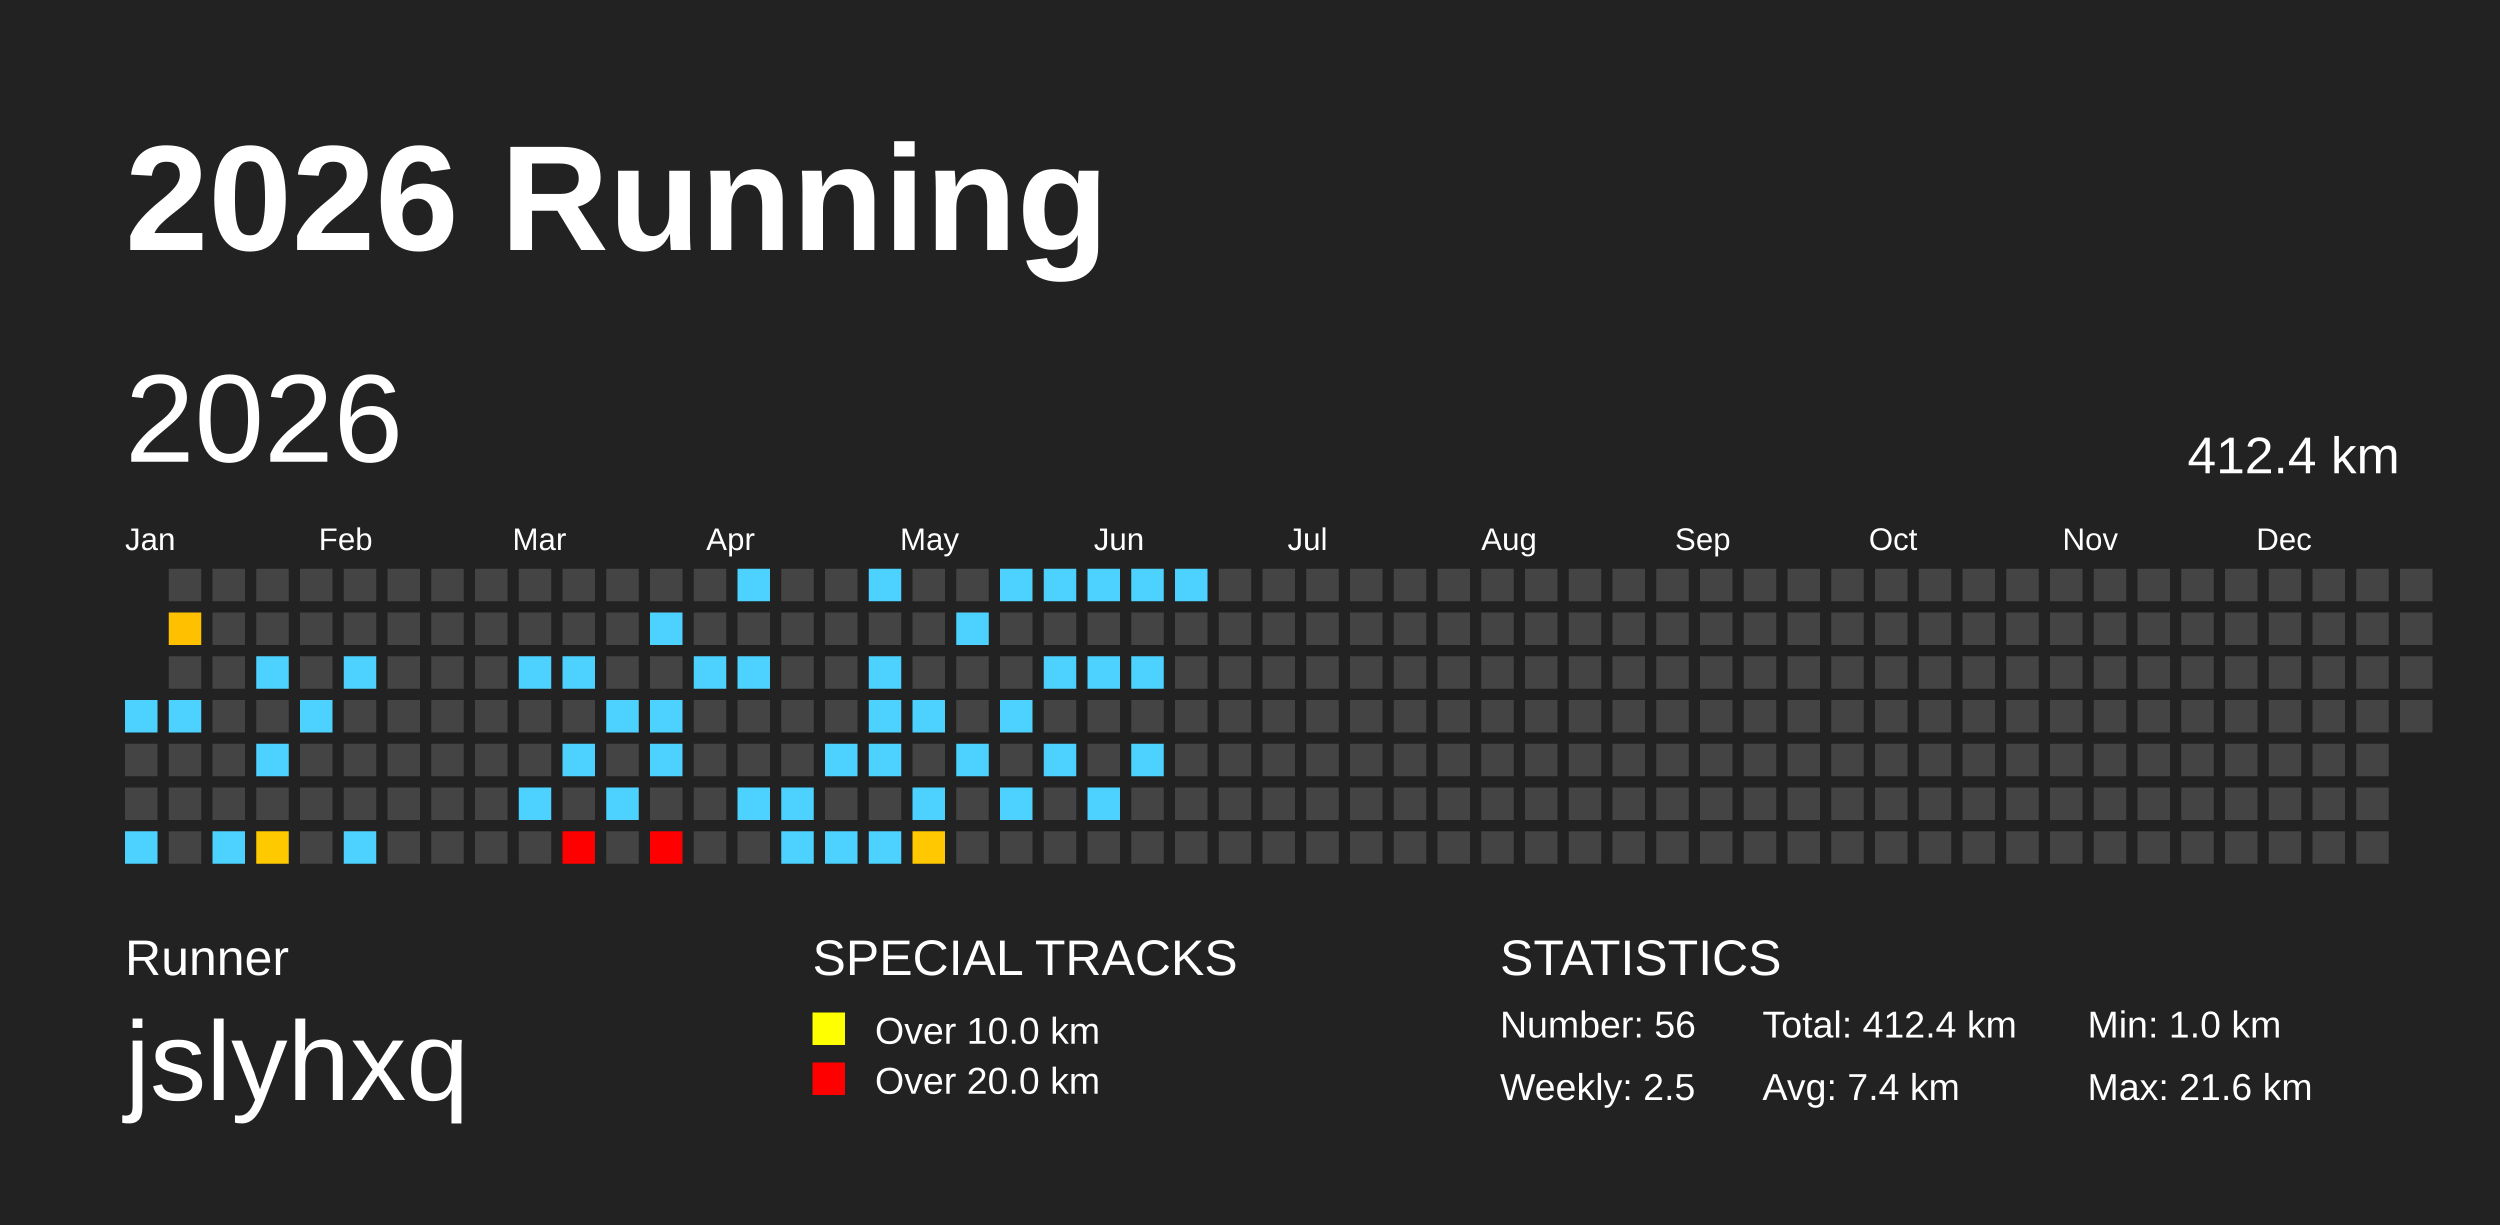
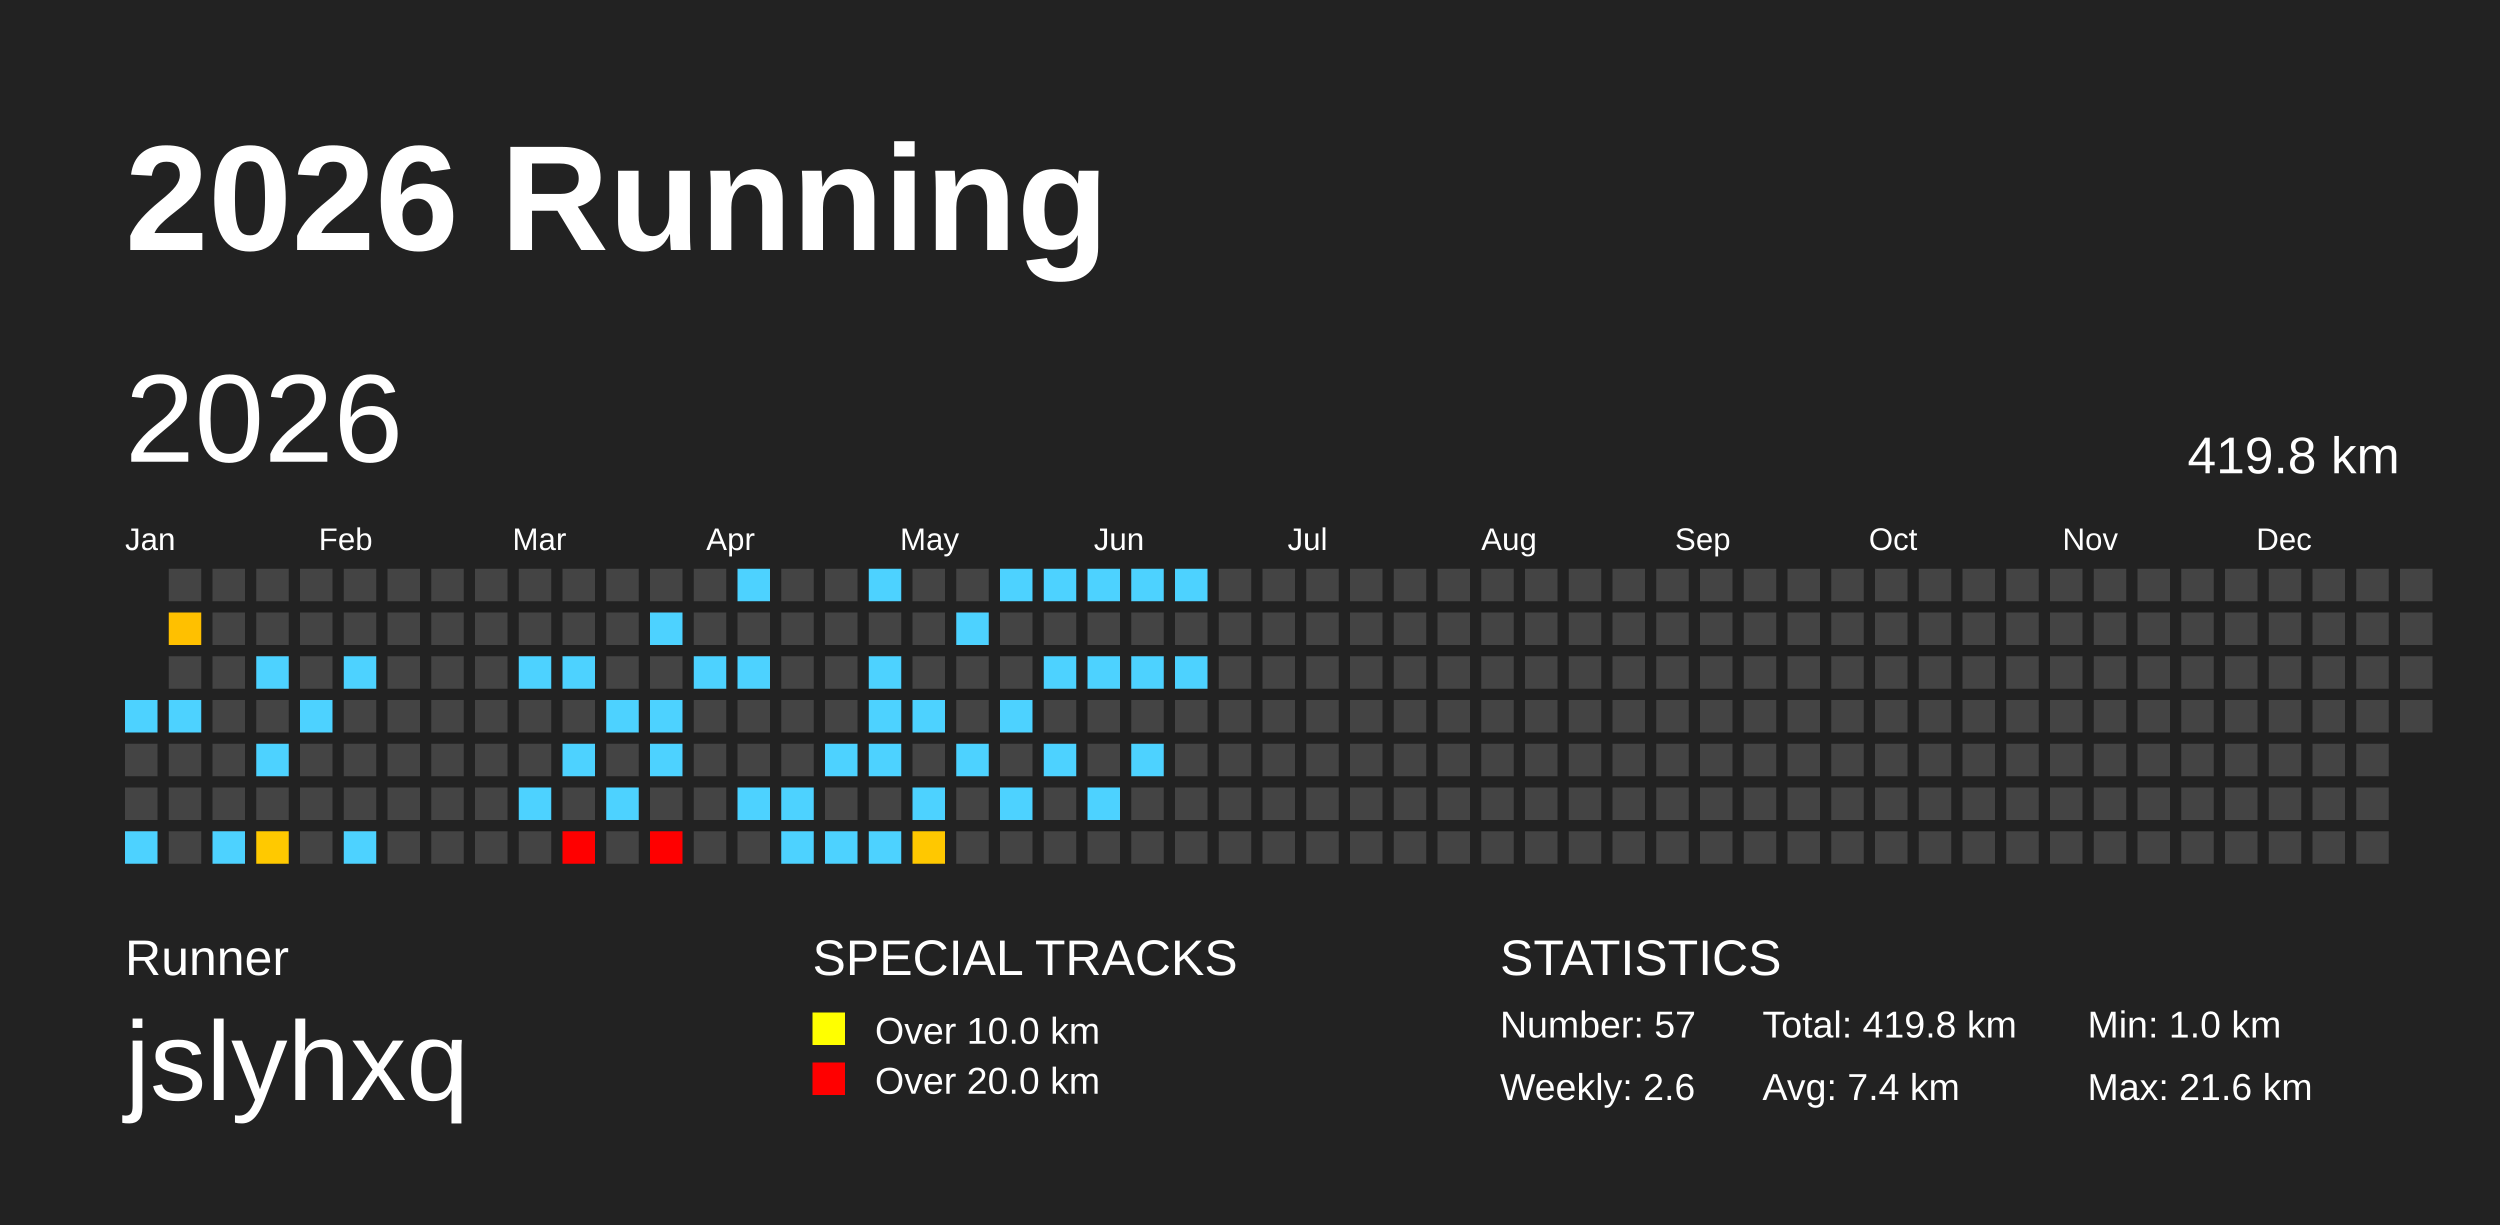
<svg xmlns="http://www.w3.org/2000/svg" baseProfile="full" height="98mm" version="1.1" viewBox="0,0,200,98" width="200mm">
  <defs />
  <rect fill="#222222" height="98" width="200" x="0" y="0" />
  <text fill="#FFFFFF" style="font-size:12px; font-family:Arial; font-weight:bold;" x="10" y="20">2026 Running</text>
  <text fill="#FFFFFF" style="font-size:4px; font-family:Arial" x="10" y="78">Runner</text>
  <text fill="#FFFFFF" style="font-size:9px; font-family:Arial" x="10" y="88">jslyhxq</text>
  <text fill="#FFFFFF" style="font-size:4px; font-family:Arial" x="65" y="78">SPECIAL TRACKS</text>
  <rect fill="yellow" height="2.6" width="2.6" x="65" y="81" />
  <text fill="#FFFFFF" style="font-size:3px; font-family:Arial" x="70" y="83.5">Over 10.0 km</text>
  <rect fill="red" height="2.6" width="2.6" x="65" y="85" />
  <text fill="#FFFFFF" style="font-size:3px; font-family:Arial" x="70" y="87.5">Over 20.0 km</text>
  <text fill="#FFFFFF" style="font-size:4px; font-family:Arial" x="120" y="78">STATISTICS</text>
-   <text fill="#FFFFFF" style="font-size:3px; font-family:Arial" x="120" y="83">Number: 56</text>
-   <text fill="#FFFFFF" style="font-size:3px; font-family:Arial" x="120" y="88">Weekly: 2.5</text>
-   <text fill="#FFFFFF" style="font-size:3px; font-family:Arial" x="141" y="83">Total: 412.4 km</text>
+   <text fill="#FFFFFF" style="font-size:3px; font-family:Arial" x="120" y="83">Number: 57</text>
+   <text fill="#FFFFFF" style="font-size:3px; font-family:Arial" x="120" y="88">Weekly: 2.6</text>
+   <text fill="#FFFFFF" style="font-size:3px; font-family:Arial" x="141" y="83">Total: 419.8 km</text>
  <text fill="#FFFFFF" style="font-size:3px; font-family:Arial" x="141" y="88">Avg: 7.4 km</text>
  <text fill="#FFFFFF" style="font-size:3px; font-family:Arial" x="167" y="83">Min: 1.0 km</text>
  <text fill="#FFFFFF" style="font-size:3px; font-family:Arial" x="167" y="88">Max: 21.6 km</text>
  <text dominant-baseline="hanging" fill="#FFFFFF" style="font-size:10.0px; font-family:Arial;" x="10" y="30">2026</text>
-   <text dominant-baseline="hanging" fill="#FFFFFF" style="font-size:4.125px; font-family:Arial;" x="175" y="35">412.4 km</text>
+   <text dominant-baseline="hanging" fill="#FFFFFF" style="font-size:4.125px; font-family:Arial;" x="175" y="35">419.8 km</text>
  <text fill="#FFFFFF" style="font-size:2.5px; font-family:Arial" x="10.0" y="44">Jan</text>
  <text fill="#FFFFFF" style="font-size:2.5px; font-family:Arial" x="25.5" y="44">Feb</text>
  <text fill="#FFFFFF" style="font-size:2.5px; font-family:Arial" x="41.0" y="44">Mar</text>
  <text fill="#FFFFFF" style="font-size:2.5px; font-family:Arial" x="56.5" y="44">Apr</text>
  <text fill="#FFFFFF" style="font-size:2.5px; font-family:Arial" x="72.0" y="44">May</text>
  <text fill="#FFFFFF" style="font-size:2.5px; font-family:Arial" x="87.5" y="44">Jun</text>
  <text fill="#FFFFFF" style="font-size:2.5px; font-family:Arial" x="103.0" y="44">Jul</text>
  <text fill="#FFFFFF" style="font-size:2.5px; font-family:Arial" x="118.5" y="44">Aug</text>
  <text fill="#FFFFFF" style="font-size:2.5px; font-family:Arial" x="134.0" y="44">Sep</text>
  <text fill="#FFFFFF" style="font-size:2.5px; font-family:Arial" x="149.5" y="44">Oct</text>
  <text fill="#FFFFFF" style="font-size:2.5px; font-family:Arial" x="165.0" y="44">Nov</text>
  <text fill="#FFFFFF" style="font-size:2.5px; font-family:Arial" x="180.5" y="44">Dec</text>
  <rect fill="#4dd2ff" height="2.6" width="2.6" x="10.0" y="56.0" />
  <rect fill="#444444" height="2.6" width="2.6" x="10.0" y="59.5" />
  <rect fill="#444444" height="2.6" width="2.6" x="10.0" y="63.0" />
  <rect fill="#4dd2ff" height="2.6" width="2.6" x="10.0" y="66.5" />
  <rect fill="#444444" height="2.6" width="2.6" x="13.5" y="45.5" />
  <rect fill="#ffc000" height="2.6" width="2.6" x="13.5" y="49.0" />
  <rect fill="#444444" height="2.6" width="2.6" x="13.5" y="52.5" />
  <rect fill="#4dd2ff" height="2.6" width="2.6" x="13.5" y="56.0" />
  <rect fill="#444444" height="2.6" width="2.6" x="13.5" y="59.5" />
  <rect fill="#444444" height="2.6" width="2.6" x="13.5" y="63.0" />
  <rect fill="#444444" height="2.6" width="2.6" x="13.5" y="66.5" />
  <rect fill="#444444" height="2.6" width="2.6" x="17.0" y="45.5" />
  <rect fill="#444444" height="2.6" width="2.6" x="17.0" y="49.0" />
  <rect fill="#444444" height="2.6" width="2.6" x="17.0" y="52.5" />
  <rect fill="#444444" height="2.6" width="2.6" x="17.0" y="56.0" />
  <rect fill="#444444" height="2.6" width="2.6" x="17.0" y="59.5" />
  <rect fill="#444444" height="2.6" width="2.6" x="17.0" y="63.0" />
  <rect fill="#4dd2ff" height="2.6" width="2.6" x="17.0" y="66.5" />
  <rect fill="#444444" height="2.6" width="2.6" x="20.5" y="45.5" />
  <rect fill="#444444" height="2.6" width="2.6" x="20.5" y="49.0" />
  <rect fill="#4dd2ff" height="2.6" width="2.6" x="20.5" y="52.5" />
  <rect fill="#444444" height="2.6" width="2.6" x="20.5" y="56.0" />
  <rect fill="#4dd2ff" height="2.6" width="2.6" x="20.5" y="59.5" />
  <rect fill="#444444" height="2.6" width="2.6" x="20.5" y="63.0" />
  <rect fill="#ffc900" height="2.6" width="2.6" x="20.5" y="66.5" />
  <rect fill="#444444" height="2.6" width="2.6" x="24.0" y="45.5" />
  <rect fill="#444444" height="2.6" width="2.6" x="24.0" y="49.0" />
  <rect fill="#444444" height="2.6" width="2.6" x="24.0" y="52.5" />
  <rect fill="#4dd2ff" height="2.6" width="2.6" x="24.0" y="56.0" />
  <rect fill="#444444" height="2.6" width="2.6" x="24.0" y="59.5" />
  <rect fill="#444444" height="2.6" width="2.6" x="24.0" y="63.0" />
  <rect fill="#444444" height="2.6" width="2.6" x="24.0" y="66.5" />
  <rect fill="#444444" height="2.6" width="2.6" x="27.5" y="45.5" />
  <rect fill="#444444" height="2.6" width="2.6" x="27.5" y="49.0" />
  <rect fill="#4dd2ff" height="2.6" width="2.6" x="27.5" y="52.5" />
  <rect fill="#444444" height="2.6" width="2.6" x="27.5" y="56.0" />
  <rect fill="#444444" height="2.6" width="2.6" x="27.5" y="59.5" />
  <rect fill="#444444" height="2.6" width="2.6" x="27.5" y="63.0" />
  <rect fill="#4dd2ff" height="2.6" width="2.6" x="27.5" y="66.5" />
  <rect fill="#444444" height="2.6" width="2.6" x="31.0" y="45.5" />
  <rect fill="#444444" height="2.6" width="2.6" x="31.0" y="49.0" />
  <rect fill="#444444" height="2.6" width="2.6" x="31.0" y="52.5" />
  <rect fill="#444444" height="2.6" width="2.6" x="31.0" y="56.0" />
  <rect fill="#444444" height="2.6" width="2.6" x="31.0" y="59.5" />
  <rect fill="#444444" height="2.6" width="2.6" x="31.0" y="63.0" />
  <rect fill="#444444" height="2.6" width="2.6" x="31.0" y="66.5" />
  <rect fill="#444444" height="2.6" width="2.6" x="34.5" y="45.5" />
  <rect fill="#444444" height="2.6" width="2.6" x="34.5" y="49.0" />
  <rect fill="#444444" height="2.6" width="2.6" x="34.5" y="52.5" />
  <rect fill="#444444" height="2.6" width="2.6" x="34.5" y="56.0" />
  <rect fill="#444444" height="2.6" width="2.6" x="34.5" y="59.5" />
  <rect fill="#444444" height="2.6" width="2.6" x="34.5" y="63.0" />
  <rect fill="#444444" height="2.6" width="2.6" x="34.5" y="66.5" />
  <rect fill="#444444" height="2.6" width="2.6" x="38.0" y="45.5" />
  <rect fill="#444444" height="2.6" width="2.6" x="38.0" y="49.0" />
  <rect fill="#444444" height="2.6" width="2.6" x="38.0" y="52.5" />
  <rect fill="#444444" height="2.6" width="2.6" x="38.0" y="56.0" />
  <rect fill="#444444" height="2.6" width="2.6" x="38.0" y="59.5" />
  <rect fill="#444444" height="2.6" width="2.6" x="38.0" y="63.0" />
  <rect fill="#444444" height="2.6" width="2.6" x="38.0" y="66.5" />
  <rect fill="#444444" height="2.6" width="2.6" x="41.5" y="45.5" />
  <rect fill="#444444" height="2.6" width="2.6" x="41.5" y="49.0" />
  <rect fill="#4dd2ff" height="2.6" width="2.6" x="41.5" y="52.5" />
  <rect fill="#444444" height="2.6" width="2.6" x="41.5" y="56.0" />
  <rect fill="#444444" height="2.6" width="2.6" x="41.5" y="59.5" />
  <rect fill="#4dd2ff" height="2.6" width="2.6" x="41.5" y="63.0" />
  <rect fill="#444444" height="2.6" width="2.6" x="41.5" y="66.5" />
  <rect fill="#444444" height="2.6" width="2.6" x="45.0" y="45.5" />
  <rect fill="#444444" height="2.6" width="2.6" x="45.0" y="49.0" />
  <rect fill="#4dd2ff" height="2.6" width="2.6" x="45.0" y="52.5" />
  <rect fill="#444444" height="2.6" width="2.6" x="45.0" y="56.0" />
  <rect fill="#4dd2ff" height="2.6" width="2.6" x="45.0" y="59.5" />
  <rect fill="#444444" height="2.6" width="2.6" x="45.0" y="63.0" />
  <rect fill="red" height="2.6" width="2.6" x="45.0" y="66.5" />
  <rect fill="#444444" height="2.6" width="2.6" x="48.5" y="45.5" />
  <rect fill="#444444" height="2.6" width="2.6" x="48.5" y="49.0" />
  <rect fill="#444444" height="2.6" width="2.6" x="48.5" y="52.5" />
  <rect fill="#4dd2ff" height="2.6" width="2.6" x="48.5" y="56.0" />
  <rect fill="#444444" height="2.6" width="2.6" x="48.5" y="59.5" />
  <rect fill="#4dd2ff" height="2.6" width="2.6" x="48.5" y="63.0" />
  <rect fill="#444444" height="2.6" width="2.6" x="48.5" y="66.5" />
  <rect fill="#444444" height="2.6" width="2.6" x="52.0" y="45.5" />
  <rect fill="#4dd2ff" height="2.6" width="2.6" x="52.0" y="49.0" />
  <rect fill="#444444" height="2.6" width="2.6" x="52.0" y="52.5" />
  <rect fill="#4dd2ff" height="2.6" width="2.6" x="52.0" y="56.0" />
  <rect fill="#4dd2ff" height="2.6" width="2.6" x="52.0" y="59.5" />
  <rect fill="#444444" height="2.6" width="2.6" x="52.0" y="63.0" />
  <rect fill="red" height="2.6" width="2.6" x="52.0" y="66.5" />
  <rect fill="#444444" height="2.6" width="2.6" x="55.5" y="45.5" />
  <rect fill="#444444" height="2.6" width="2.6" x="55.5" y="49.0" />
  <rect fill="#4dd2ff" height="2.6" width="2.6" x="55.5" y="52.5" />
  <rect fill="#444444" height="2.6" width="2.6" x="55.5" y="56.0" />
  <rect fill="#444444" height="2.6" width="2.6" x="55.5" y="59.5" />
  <rect fill="#444444" height="2.6" width="2.6" x="55.5" y="63.0" />
  <rect fill="#444444" height="2.6" width="2.6" x="55.5" y="66.5" />
  <rect fill="#4dd2ff" height="2.6" width="2.6" x="59.0" y="45.5" />
  <rect fill="#444444" height="2.6" width="2.6" x="59.0" y="49.0" />
  <rect fill="#4dd2ff" height="2.6" width="2.6" x="59.0" y="52.5" />
  <rect fill="#444444" height="2.6" width="2.6" x="59.0" y="56.0" />
  <rect fill="#444444" height="2.6" width="2.6" x="59.0" y="59.5" />
  <rect fill="#4dd2ff" height="2.6" width="2.6" x="59.0" y="63.0" />
  <rect fill="#444444" height="2.6" width="2.6" x="59.0" y="66.5" />
  <rect fill="#444444" height="2.6" width="2.6" x="62.5" y="45.5" />
  <rect fill="#444444" height="2.6" width="2.6" x="62.5" y="49.0" />
  <rect fill="#444444" height="2.6" width="2.6" x="62.5" y="52.5" />
  <rect fill="#444444" height="2.6" width="2.6" x="62.5" y="56.0" />
  <rect fill="#444444" height="2.6" width="2.6" x="62.5" y="59.5" />
  <rect fill="#4dd2ff" height="2.6" width="2.6" x="62.5" y="63.0" />
  <rect fill="#4dd2ff" height="2.6" width="2.6" x="62.5" y="66.5" />
  <rect fill="#444444" height="2.6" width="2.6" x="66.0" y="45.5" />
  <rect fill="#444444" height="2.6" width="2.6" x="66.0" y="49.0" />
  <rect fill="#444444" height="2.6" width="2.6" x="66.0" y="52.5" />
  <rect fill="#444444" height="2.6" width="2.6" x="66.0" y="56.0" />
  <rect fill="#4dd2ff" height="2.6" width="2.6" x="66.0" y="59.5" />
  <rect fill="#444444" height="2.6" width="2.6" x="66.0" y="63.0" />
  <rect fill="#4dd2ff" height="2.6" width="2.6" x="66.0" y="66.5" />
  <rect fill="#4dd2ff" height="2.6" width="2.6" x="69.5" y="45.5" />
  <rect fill="#444444" height="2.6" width="2.6" x="69.5" y="49.0" />
  <rect fill="#4dd2ff" height="2.6" width="2.6" x="69.5" y="52.5" />
  <rect fill="#4dd2ff" height="2.6" width="2.6" x="69.5" y="56.0" />
  <rect fill="#4dd2ff" height="2.6" width="2.6" x="69.5" y="59.5" />
  <rect fill="#444444" height="2.6" width="2.6" x="69.5" y="63.0" />
  <rect fill="#4dd2ff" height="2.6" width="2.6" x="69.5" y="66.5" />
  <rect fill="#444444" height="2.6" width="2.6" x="73.0" y="45.5" />
  <rect fill="#444444" height="2.6" width="2.6" x="73.0" y="49.0" />
  <rect fill="#444444" height="2.6" width="2.6" x="73.0" y="52.5" />
  <rect fill="#4dd2ff" height="2.6" width="2.6" x="73.0" y="56.0" />
  <rect fill="#444444" height="2.6" width="2.6" x="73.0" y="59.5" />
  <rect fill="#4dd2ff" height="2.6" width="2.6" x="73.0" y="63.0" />
  <rect fill="#ffc800" height="2.6" width="2.6" x="73.0" y="66.5" />
  <rect fill="#444444" height="2.6" width="2.6" x="76.5" y="45.5" />
  <rect fill="#4dd2ff" height="2.6" width="2.6" x="76.5" y="49.0" />
  <rect fill="#444444" height="2.6" width="2.6" x="76.5" y="52.5" />
  <rect fill="#444444" height="2.6" width="2.6" x="76.5" y="56.0" />
  <rect fill="#4dd2ff" height="2.6" width="2.6" x="76.5" y="59.5" />
  <rect fill="#444444" height="2.6" width="2.6" x="76.5" y="63.0" />
  <rect fill="#444444" height="2.6" width="2.6" x="76.5" y="66.5" />
  <rect fill="#4dd2ff" height="2.6" width="2.6" x="80.0" y="45.5" />
  <rect fill="#444444" height="2.6" width="2.6" x="80.0" y="49.0" />
  <rect fill="#444444" height="2.6" width="2.6" x="80.0" y="52.5" />
  <rect fill="#4dd2ff" height="2.6" width="2.6" x="80.0" y="56.0" />
  <rect fill="#444444" height="2.6" width="2.6" x="80.0" y="59.5" />
  <rect fill="#4dd2ff" height="2.6" width="2.6" x="80.0" y="63.0" />
  <rect fill="#444444" height="2.6" width="2.6" x="80.0" y="66.5" />
  <rect fill="#4dd2ff" height="2.6" width="2.6" x="83.5" y="45.5" />
  <rect fill="#444444" height="2.6" width="2.6" x="83.5" y="49.0" />
  <rect fill="#4dd2ff" height="2.6" width="2.6" x="83.5" y="52.5" />
  <rect fill="#444444" height="2.6" width="2.6" x="83.5" y="56.0" />
  <rect fill="#4dd2ff" height="2.6" width="2.6" x="83.5" y="59.5" />
  <rect fill="#444444" height="2.6" width="2.6" x="83.5" y="63.0" />
  <rect fill="#444444" height="2.6" width="2.6" x="83.5" y="66.5" />
  <rect fill="#4dd2ff" height="2.6" width="2.6" x="87.0" y="45.5" />
  <rect fill="#444444" height="2.6" width="2.6" x="87.0" y="49.0" />
  <rect fill="#4dd2ff" height="2.6" width="2.6" x="87.0" y="52.5" />
  <rect fill="#444444" height="2.6" width="2.6" x="87.0" y="56.0" />
  <rect fill="#444444" height="2.6" width="2.6" x="87.0" y="59.5" />
  <rect fill="#4dd2ff" height="2.6" width="2.6" x="87.0" y="63.0" />
  <rect fill="#444444" height="2.6" width="2.6" x="87.0" y="66.5" />
  <rect fill="#4dd2ff" height="2.6" width="2.6" x="90.5" y="45.5" />
  <rect fill="#444444" height="2.6" width="2.6" x="90.5" y="49.0" />
  <rect fill="#4dd2ff" height="2.6" width="2.6" x="90.5" y="52.5" />
  <rect fill="#444444" height="2.6" width="2.6" x="90.5" y="56.0" />
  <rect fill="#4dd2ff" height="2.6" width="2.6" x="90.5" y="59.5" />
  <rect fill="#444444" height="2.6" width="2.6" x="90.5" y="63.0" />
  <rect fill="#444444" height="2.6" width="2.6" x="90.5" y="66.5" />
  <rect fill="#4dd2ff" height="2.6" width="2.6" x="94.0" y="45.5" />
  <rect fill="#444444" height="2.6" width="2.6" x="94.0" y="49.0" />
-   <rect fill="#444444" height="2.6" width="2.6" x="94.0" y="52.5" />
+   <rect fill="#4dd2ff" height="2.6" width="2.6" x="94.0" y="52.5" />
  <rect fill="#444444" height="2.6" width="2.6" x="94.0" y="56.0" />
  <rect fill="#444444" height="2.6" width="2.6" x="94.0" y="59.5" />
  <rect fill="#444444" height="2.6" width="2.6" x="94.0" y="63.0" />
  <rect fill="#444444" height="2.6" width="2.6" x="94.0" y="66.5" />
  <rect fill="#444444" height="2.6" width="2.6" x="97.5" y="45.5" />
  <rect fill="#444444" height="2.6" width="2.6" x="97.5" y="49.0" />
  <rect fill="#444444" height="2.6" width="2.6" x="97.5" y="52.5" />
  <rect fill="#444444" height="2.6" width="2.6" x="97.5" y="56.0" />
  <rect fill="#444444" height="2.6" width="2.6" x="97.5" y="59.5" />
  <rect fill="#444444" height="2.6" width="2.6" x="97.5" y="63.0" />
  <rect fill="#444444" height="2.6" width="2.6" x="97.5" y="66.5" />
  <rect fill="#444444" height="2.6" width="2.6" x="101.0" y="45.5" />
  <rect fill="#444444" height="2.6" width="2.6" x="101.0" y="49.0" />
  <rect fill="#444444" height="2.6" width="2.6" x="101.0" y="52.5" />
  <rect fill="#444444" height="2.6" width="2.6" x="101.0" y="56.0" />
  <rect fill="#444444" height="2.6" width="2.6" x="101.0" y="59.5" />
  <rect fill="#444444" height="2.6" width="2.6" x="101.0" y="63.0" />
  <rect fill="#444444" height="2.6" width="2.6" x="101.0" y="66.5" />
  <rect fill="#444444" height="2.6" width="2.6" x="104.5" y="45.5" />
  <rect fill="#444444" height="2.6" width="2.6" x="104.5" y="49.0" />
  <rect fill="#444444" height="2.6" width="2.6" x="104.5" y="52.5" />
  <rect fill="#444444" height="2.6" width="2.6" x="104.5" y="56.0" />
  <rect fill="#444444" height="2.6" width="2.6" x="104.5" y="59.5" />
  <rect fill="#444444" height="2.6" width="2.6" x="104.5" y="63.0" />
  <rect fill="#444444" height="2.6" width="2.6" x="104.5" y="66.5" />
  <rect fill="#444444" height="2.6" width="2.6" x="108.0" y="45.5" />
  <rect fill="#444444" height="2.6" width="2.6" x="108.0" y="49.0" />
  <rect fill="#444444" height="2.6" width="2.6" x="108.0" y="52.5" />
  <rect fill="#444444" height="2.6" width="2.6" x="108.0" y="56.0" />
  <rect fill="#444444" height="2.6" width="2.6" x="108.0" y="59.5" />
  <rect fill="#444444" height="2.6" width="2.6" x="108.0" y="63.0" />
  <rect fill="#444444" height="2.6" width="2.6" x="108.0" y="66.5" />
  <rect fill="#444444" height="2.6" width="2.6" x="111.5" y="45.5" />
  <rect fill="#444444" height="2.6" width="2.6" x="111.5" y="49.0" />
  <rect fill="#444444" height="2.6" width="2.6" x="111.5" y="52.5" />
  <rect fill="#444444" height="2.6" width="2.6" x="111.5" y="56.0" />
  <rect fill="#444444" height="2.6" width="2.6" x="111.5" y="59.5" />
  <rect fill="#444444" height="2.6" width="2.6" x="111.5" y="63.0" />
  <rect fill="#444444" height="2.6" width="2.6" x="111.5" y="66.5" />
  <rect fill="#444444" height="2.6" width="2.6" x="115.0" y="45.5" />
  <rect fill="#444444" height="2.6" width="2.6" x="115.0" y="49.0" />
  <rect fill="#444444" height="2.6" width="2.6" x="115.0" y="52.5" />
  <rect fill="#444444" height="2.6" width="2.6" x="115.0" y="56.0" />
  <rect fill="#444444" height="2.6" width="2.6" x="115.0" y="59.5" />
  <rect fill="#444444" height="2.6" width="2.6" x="115.0" y="63.0" />
  <rect fill="#444444" height="2.6" width="2.6" x="115.0" y="66.5" />
  <rect fill="#444444" height="2.6" width="2.6" x="118.5" y="45.5" />
  <rect fill="#444444" height="2.6" width="2.6" x="118.5" y="49.0" />
  <rect fill="#444444" height="2.6" width="2.6" x="118.5" y="52.5" />
  <rect fill="#444444" height="2.6" width="2.6" x="118.5" y="56.0" />
  <rect fill="#444444" height="2.6" width="2.6" x="118.5" y="59.5" />
  <rect fill="#444444" height="2.6" width="2.6" x="118.5" y="63.0" />
  <rect fill="#444444" height="2.6" width="2.6" x="118.5" y="66.5" />
  <rect fill="#444444" height="2.6" width="2.6" x="122.0" y="45.5" />
  <rect fill="#444444" height="2.6" width="2.6" x="122.0" y="49.0" />
  <rect fill="#444444" height="2.6" width="2.6" x="122.0" y="52.5" />
  <rect fill="#444444" height="2.6" width="2.6" x="122.0" y="56.0" />
  <rect fill="#444444" height="2.6" width="2.6" x="122.0" y="59.5" />
  <rect fill="#444444" height="2.6" width="2.6" x="122.0" y="63.0" />
  <rect fill="#444444" height="2.6" width="2.6" x="122.0" y="66.5" />
  <rect fill="#444444" height="2.6" width="2.6" x="125.5" y="45.5" />
  <rect fill="#444444" height="2.6" width="2.6" x="125.5" y="49.0" />
  <rect fill="#444444" height="2.6" width="2.6" x="125.5" y="52.5" />
  <rect fill="#444444" height="2.6" width="2.6" x="125.5" y="56.0" />
  <rect fill="#444444" height="2.6" width="2.6" x="125.5" y="59.5" />
  <rect fill="#444444" height="2.6" width="2.6" x="125.5" y="63.0" />
  <rect fill="#444444" height="2.6" width="2.6" x="125.5" y="66.5" />
  <rect fill="#444444" height="2.6" width="2.6" x="129.0" y="45.5" />
  <rect fill="#444444" height="2.6" width="2.6" x="129.0" y="49.0" />
  <rect fill="#444444" height="2.6" width="2.6" x="129.0" y="52.5" />
  <rect fill="#444444" height="2.6" width="2.6" x="129.0" y="56.0" />
  <rect fill="#444444" height="2.6" width="2.6" x="129.0" y="59.5" />
  <rect fill="#444444" height="2.6" width="2.6" x="129.0" y="63.0" />
  <rect fill="#444444" height="2.6" width="2.6" x="129.0" y="66.5" />
  <rect fill="#444444" height="2.6" width="2.6" x="132.5" y="45.5" />
  <rect fill="#444444" height="2.6" width="2.6" x="132.5" y="49.0" />
  <rect fill="#444444" height="2.6" width="2.6" x="132.5" y="52.5" />
  <rect fill="#444444" height="2.6" width="2.6" x="132.5" y="56.0" />
  <rect fill="#444444" height="2.6" width="2.6" x="132.5" y="59.5" />
  <rect fill="#444444" height="2.6" width="2.6" x="132.5" y="63.0" />
  <rect fill="#444444" height="2.6" width="2.6" x="132.5" y="66.5" />
  <rect fill="#444444" height="2.6" width="2.6" x="136.0" y="45.5" />
  <rect fill="#444444" height="2.6" width="2.6" x="136.0" y="49.0" />
  <rect fill="#444444" height="2.6" width="2.6" x="136.0" y="52.5" />
  <rect fill="#444444" height="2.6" width="2.6" x="136.0" y="56.0" />
  <rect fill="#444444" height="2.6" width="2.6" x="136.0" y="59.5" />
  <rect fill="#444444" height="2.6" width="2.6" x="136.0" y="63.0" />
  <rect fill="#444444" height="2.6" width="2.6" x="136.0" y="66.5" />
  <rect fill="#444444" height="2.6" width="2.6" x="139.5" y="45.5" />
  <rect fill="#444444" height="2.6" width="2.6" x="139.5" y="49.0" />
  <rect fill="#444444" height="2.6" width="2.6" x="139.5" y="52.5" />
  <rect fill="#444444" height="2.6" width="2.6" x="139.5" y="56.0" />
  <rect fill="#444444" height="2.6" width="2.6" x="139.5" y="59.5" />
  <rect fill="#444444" height="2.6" width="2.6" x="139.5" y="63.0" />
  <rect fill="#444444" height="2.6" width="2.6" x="139.5" y="66.5" />
  <rect fill="#444444" height="2.6" width="2.6" x="143.0" y="45.5" />
  <rect fill="#444444" height="2.6" width="2.6" x="143.0" y="49.0" />
  <rect fill="#444444" height="2.6" width="2.6" x="143.0" y="52.5" />
  <rect fill="#444444" height="2.6" width="2.6" x="143.0" y="56.0" />
  <rect fill="#444444" height="2.6" width="2.6" x="143.0" y="59.5" />
  <rect fill="#444444" height="2.6" width="2.6" x="143.0" y="63.0" />
  <rect fill="#444444" height="2.6" width="2.6" x="143.0" y="66.5" />
  <rect fill="#444444" height="2.6" width="2.6" x="146.5" y="45.5" />
  <rect fill="#444444" height="2.6" width="2.6" x="146.5" y="49.0" />
  <rect fill="#444444" height="2.6" width="2.6" x="146.5" y="52.5" />
  <rect fill="#444444" height="2.6" width="2.6" x="146.5" y="56.0" />
  <rect fill="#444444" height="2.6" width="2.6" x="146.5" y="59.5" />
  <rect fill="#444444" height="2.6" width="2.6" x="146.5" y="63.0" />
  <rect fill="#444444" height="2.6" width="2.6" x="146.5" y="66.5" />
  <rect fill="#444444" height="2.6" width="2.6" x="150.0" y="45.5" />
  <rect fill="#444444" height="2.6" width="2.6" x="150.0" y="49.0" />
  <rect fill="#444444" height="2.6" width="2.6" x="150.0" y="52.5" />
  <rect fill="#444444" height="2.6" width="2.6" x="150.0" y="56.0" />
  <rect fill="#444444" height="2.6" width="2.6" x="150.0" y="59.5" />
  <rect fill="#444444" height="2.6" width="2.6" x="150.0" y="63.0" />
  <rect fill="#444444" height="2.6" width="2.6" x="150.0" y="66.5" />
  <rect fill="#444444" height="2.6" width="2.6" x="153.5" y="45.5" />
  <rect fill="#444444" height="2.6" width="2.6" x="153.5" y="49.0" />
  <rect fill="#444444" height="2.6" width="2.6" x="153.5" y="52.5" />
  <rect fill="#444444" height="2.6" width="2.6" x="153.5" y="56.0" />
  <rect fill="#444444" height="2.6" width="2.6" x="153.5" y="59.5" />
  <rect fill="#444444" height="2.6" width="2.6" x="153.5" y="63.0" />
  <rect fill="#444444" height="2.6" width="2.6" x="153.5" y="66.5" />
  <rect fill="#444444" height="2.6" width="2.6" x="157.0" y="45.5" />
  <rect fill="#444444" height="2.6" width="2.6" x="157.0" y="49.0" />
  <rect fill="#444444" height="2.6" width="2.6" x="157.0" y="52.5" />
  <rect fill="#444444" height="2.6" width="2.6" x="157.0" y="56.0" />
  <rect fill="#444444" height="2.6" width="2.6" x="157.0" y="59.5" />
  <rect fill="#444444" height="2.6" width="2.6" x="157.0" y="63.0" />
  <rect fill="#444444" height="2.6" width="2.6" x="157.0" y="66.5" />
  <rect fill="#444444" height="2.6" width="2.6" x="160.5" y="45.5" />
  <rect fill="#444444" height="2.6" width="2.6" x="160.5" y="49.0" />
  <rect fill="#444444" height="2.6" width="2.6" x="160.5" y="52.5" />
  <rect fill="#444444" height="2.6" width="2.6" x="160.5" y="56.0" />
  <rect fill="#444444" height="2.6" width="2.6" x="160.5" y="59.5" />
  <rect fill="#444444" height="2.6" width="2.6" x="160.5" y="63.0" />
  <rect fill="#444444" height="2.6" width="2.6" x="160.5" y="66.5" />
  <rect fill="#444444" height="2.6" width="2.6" x="164.0" y="45.5" />
  <rect fill="#444444" height="2.6" width="2.6" x="164.0" y="49.0" />
  <rect fill="#444444" height="2.6" width="2.6" x="164.0" y="52.5" />
  <rect fill="#444444" height="2.6" width="2.6" x="164.0" y="56.0" />
  <rect fill="#444444" height="2.6" width="2.6" x="164.0" y="59.5" />
  <rect fill="#444444" height="2.6" width="2.6" x="164.0" y="63.0" />
  <rect fill="#444444" height="2.6" width="2.6" x="164.0" y="66.5" />
  <rect fill="#444444" height="2.6" width="2.6" x="167.5" y="45.5" />
  <rect fill="#444444" height="2.6" width="2.6" x="167.5" y="49.0" />
  <rect fill="#444444" height="2.6" width="2.6" x="167.5" y="52.5" />
  <rect fill="#444444" height="2.6" width="2.6" x="167.5" y="56.0" />
  <rect fill="#444444" height="2.6" width="2.6" x="167.5" y="59.5" />
  <rect fill="#444444" height="2.6" width="2.6" x="167.5" y="63.0" />
  <rect fill="#444444" height="2.6" width="2.6" x="167.5" y="66.5" />
  <rect fill="#444444" height="2.6" width="2.6" x="171.0" y="45.5" />
  <rect fill="#444444" height="2.6" width="2.6" x="171.0" y="49.0" />
  <rect fill="#444444" height="2.6" width="2.6" x="171.0" y="52.5" />
  <rect fill="#444444" height="2.6" width="2.6" x="171.0" y="56.0" />
  <rect fill="#444444" height="2.6" width="2.6" x="171.0" y="59.5" />
  <rect fill="#444444" height="2.6" width="2.6" x="171.0" y="63.0" />
  <rect fill="#444444" height="2.6" width="2.6" x="171.0" y="66.5" />
  <rect fill="#444444" height="2.6" width="2.6" x="174.5" y="45.5" />
  <rect fill="#444444" height="2.6" width="2.6" x="174.5" y="49.0" />
  <rect fill="#444444" height="2.6" width="2.6" x="174.5" y="52.5" />
  <rect fill="#444444" height="2.6" width="2.6" x="174.5" y="56.0" />
  <rect fill="#444444" height="2.6" width="2.6" x="174.5" y="59.5" />
  <rect fill="#444444" height="2.6" width="2.6" x="174.5" y="63.0" />
  <rect fill="#444444" height="2.6" width="2.6" x="174.5" y="66.5" />
  <rect fill="#444444" height="2.6" width="2.6" x="178.0" y="45.5" />
  <rect fill="#444444" height="2.6" width="2.6" x="178.0" y="49.0" />
  <rect fill="#444444" height="2.6" width="2.6" x="178.0" y="52.5" />
  <rect fill="#444444" height="2.6" width="2.6" x="178.0" y="56.0" />
  <rect fill="#444444" height="2.6" width="2.6" x="178.0" y="59.5" />
  <rect fill="#444444" height="2.6" width="2.6" x="178.0" y="63.0" />
  <rect fill="#444444" height="2.6" width="2.6" x="178.0" y="66.5" />
  <rect fill="#444444" height="2.6" width="2.6" x="181.5" y="45.5" />
  <rect fill="#444444" height="2.6" width="2.6" x="181.5" y="49.0" />
  <rect fill="#444444" height="2.6" width="2.6" x="181.5" y="52.5" />
  <rect fill="#444444" height="2.6" width="2.6" x="181.5" y="56.0" />
  <rect fill="#444444" height="2.6" width="2.6" x="181.5" y="59.5" />
  <rect fill="#444444" height="2.6" width="2.6" x="181.5" y="63.0" />
  <rect fill="#444444" height="2.6" width="2.6" x="181.5" y="66.5" />
  <rect fill="#444444" height="2.6" width="2.6" x="185.0" y="45.5" />
  <rect fill="#444444" height="2.6" width="2.6" x="185.0" y="49.0" />
  <rect fill="#444444" height="2.6" width="2.6" x="185.0" y="52.5" />
  <rect fill="#444444" height="2.6" width="2.6" x="185.0" y="56.0" />
  <rect fill="#444444" height="2.6" width="2.6" x="185.0" y="59.5" />
  <rect fill="#444444" height="2.6" width="2.6" x="185.0" y="63.0" />
  <rect fill="#444444" height="2.6" width="2.6" x="185.0" y="66.5" />
  <rect fill="#444444" height="2.6" width="2.6" x="188.5" y="45.5" />
  <rect fill="#444444" height="2.6" width="2.6" x="188.5" y="49.0" />
  <rect fill="#444444" height="2.6" width="2.6" x="188.5" y="52.5" />
  <rect fill="#444444" height="2.6" width="2.6" x="188.5" y="56.0" />
  <rect fill="#444444" height="2.6" width="2.6" x="188.5" y="59.5" />
  <rect fill="#444444" height="2.6" width="2.6" x="188.5" y="63.0" />
  <rect fill="#444444" height="2.6" width="2.6" x="188.5" y="66.5" />
  <rect fill="#444444" height="2.6" width="2.6" x="192.0" y="45.5" />
  <rect fill="#444444" height="2.6" width="2.6" x="192.0" y="49.0" />
  <rect fill="#444444" height="2.6" width="2.6" x="192.0" y="52.5" />
  <rect fill="#444444" height="2.6" width="2.6" x="192.0" y="56.0" />
</svg>
